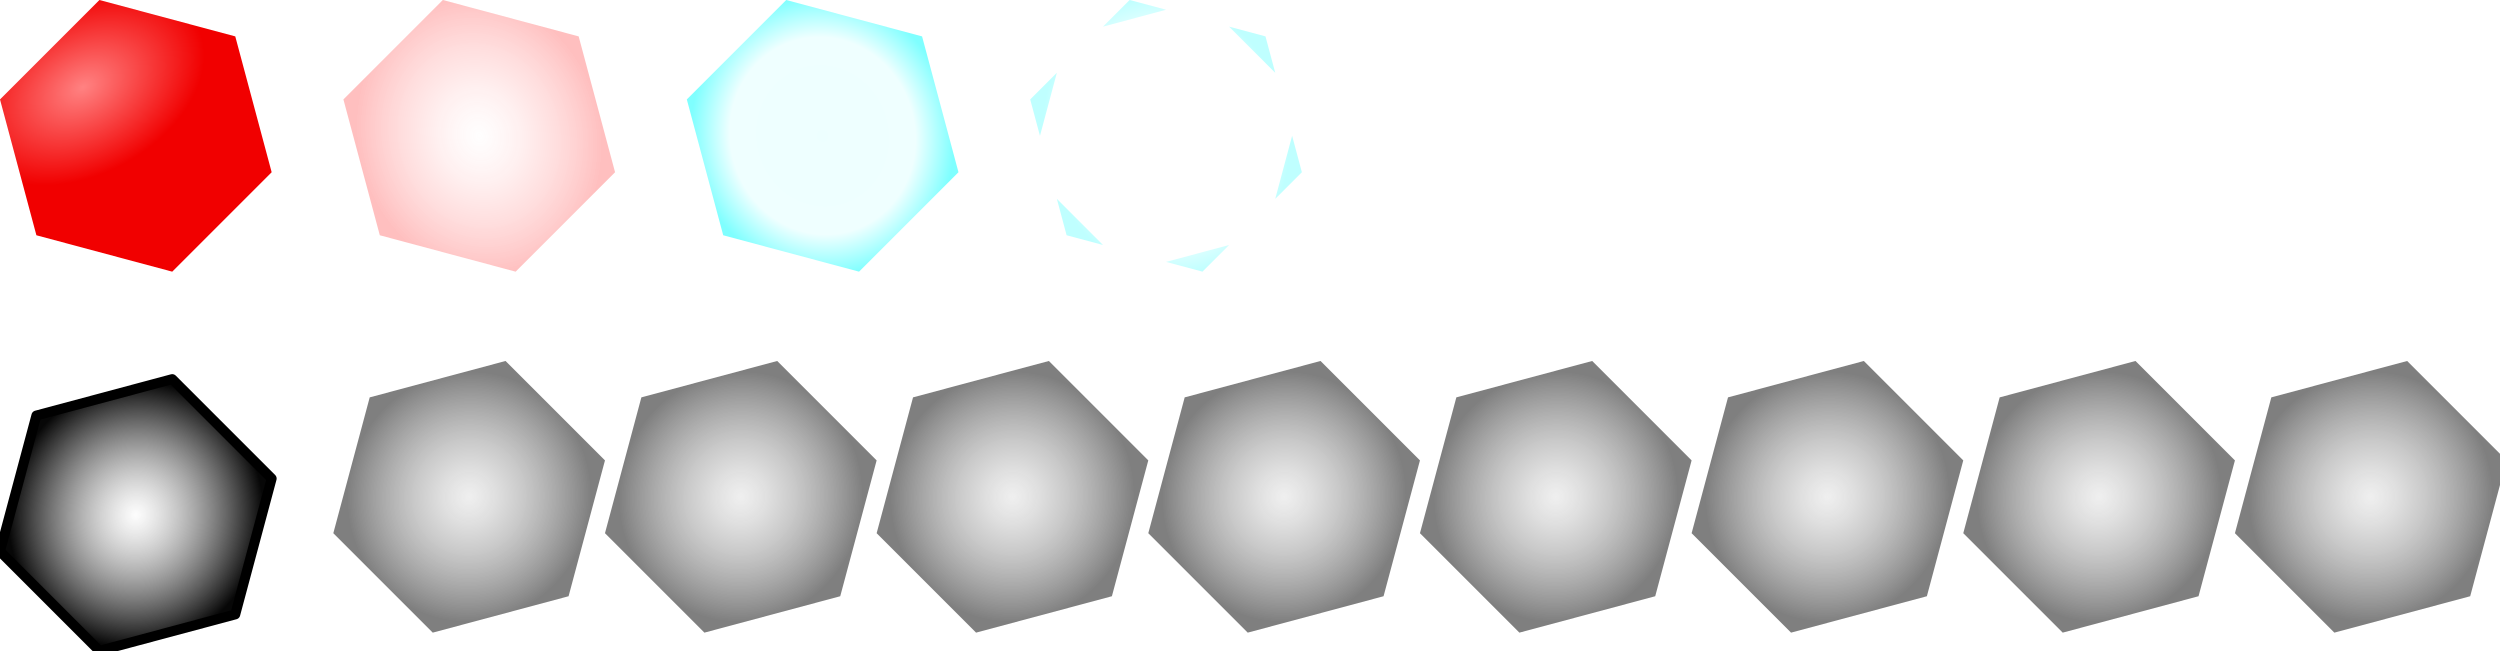
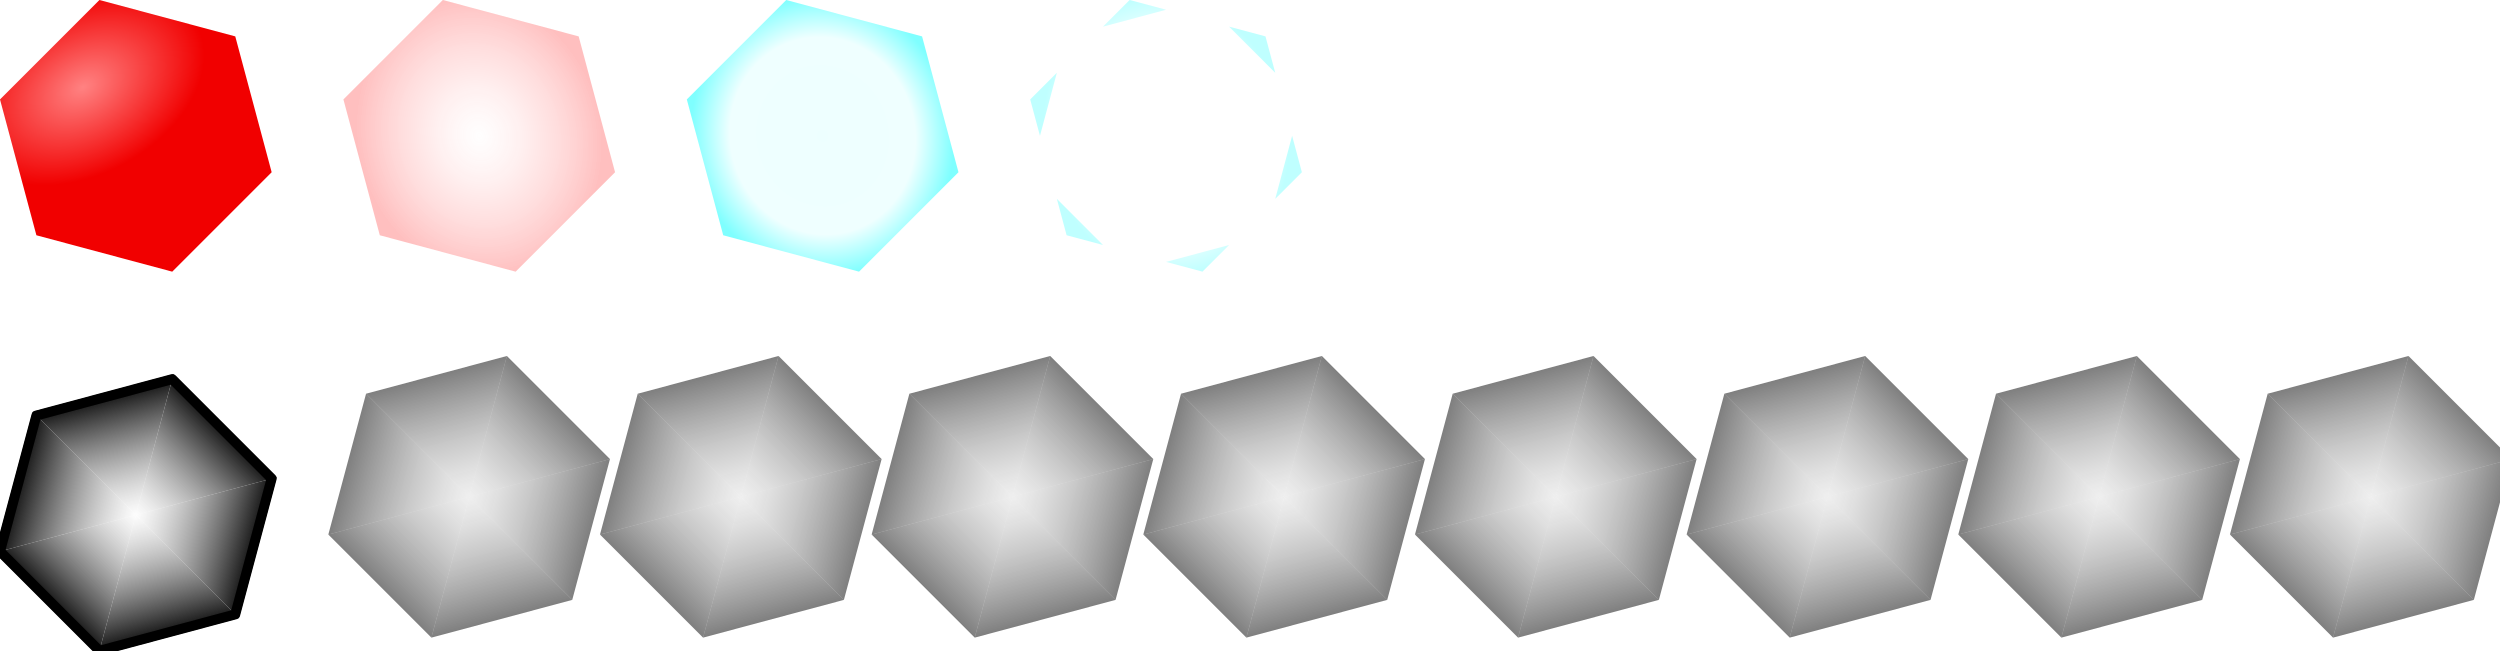
<svg xmlns="http://www.w3.org/2000/svg" xmlns:xlink="http://www.w3.org/1999/xlink" width="292.052mm" height="76.025mm" viewBox="0 0 292.052 76.025" version="1.1" id="svg8">
  <defs id="defs2">
    <linearGradient id="linearGradient4554">
      <stop style="stop-color:#fbfbfb;stop-opacity:0.502" offset="0" id="stop4550" />
      <stop style="stop-color:#000000;stop-opacity:0.971" offset="1" id="stop4552" />
    </linearGradient>
    <linearGradient id="linearGradient4546">
      <stop style="stop-color:#808080;stop-opacity:0.125" offset="0" id="stop4542" />
      <stop style="stop-color:#000000;stop-opacity:0.502" offset="1" id="stop4544" />
-     </linearGradient>
-     <linearGradient id="linearGradient4536">
-       <stop style="stop-color:#000000;stop-opacity:0" offset="0" id="stop4532" />
-       <stop style="stop-color:#000000;stop-opacity:0.962" offset="1" id="stop4534" />
    </linearGradient>
    <linearGradient id="linearGradient910">
      <stop style="stop-color:#000000;stop-opacity:0.063" offset="0" id="stop906" />
      <stop id="stop914" offset="0.802" style="stop-color:#000000;stop-opacity:0.502" />
      <stop style="stop-color:#000000;stop-opacity:1" offset="1" id="stop908" />
    </linearGradient>
    <linearGradient id="linearGradient4705">
      <stop style="stop-color:#00ffff;stop-opacity:0.069" offset="0" id="stop4701" />
      <stop id="stop4709" offset="0.705" style="stop-color:#00ffff;stop-opacity:0.063" />
      <stop style="stop-color:#00ffff;stop-opacity:0.502" offset="1" id="stop4703" />
    </linearGradient>
    <linearGradient id="linearGradient4579">
      <stop style="stop-color:#ff8282;stop-opacity:0.007" offset="0" id="stop4575" />
      <stop style="stop-color:#ff0101;stop-opacity:0.251" offset="1" id="stop4577" />
    </linearGradient>
    <linearGradient id="linearGradient4541">
      <stop style="stop-color:#ff8282;stop-opacity:1" offset="0" id="stop4537" />
      <stop style="stop-color:#f10000;stop-opacity:1" offset="1" id="stop4539" />
    </linearGradient>
    <radialGradient xlink:href="#linearGradient4541" id="radialGradient4609" cx="-182.164" cy="182.137" fx="-182.164" fy="182.137" r="16.684" gradientTransform="matrix(1.025516,-0.2420165,0.1622833,0.6876564,-25.18353,12.45981)" gradientUnits="userSpaceOnUse" />
    <radialGradient xlink:href="#linearGradient4579" id="radialGradient4651" cx="-177.221" cy="190.007" fx="-177.221" fy="190.007" r="16.53" gradientTransform="matrix(1,0,0,1.1547,0,-29.39424)" gradientUnits="userSpaceOnUse" />
    <radialGradient xlink:href="#linearGradient4705" id="radialGradient4707" cx="-177.221" cy="190.007" fx="-177.221" fy="190.007" r="16.53" gradientTransform="matrix(1.076168,0,0,1.1547,13.4986,-29.39424)" gradientUnits="userSpaceOnUse" />
    <radialGradient xlink:href="#linearGradient4705" id="radialGradient4707-2" cx="-177.221" cy="190.007" fx="-177.221" fy="190.007" r="16.53" gradientTransform="matrix(0.8313127,-0.2227496,0.257209,0.9599172,49.68571,-29.2905)" gradientUnits="userSpaceOnUse" />
    <radialGradient xlink:href="#linearGradient910" id="radialGradient912" cx="-177.221" cy="190.007" fx="-177.221" fy="190.007" r="17.207" gradientTransform="matrix(1.081909,0,0,1.148615,14.516,-28.23794)" gradientUnits="userSpaceOnUse" />
-     <radialGradient xlink:href="#linearGradient4536" id="radialGradient4540" gradientUnits="userSpaceOnUse" cx="-130.181" cy="234.746" fx="-130.181" fy="234.746" r="13.701" />
-     <radialGradient xlink:href="#linearGradient4554" id="radialGradient4556" cx="-177.221" cy="190.007" fx="-177.221" fy="190.007" r="17.207" gradientTransform="matrix(1,0,0,1.050642,1.5633699e-7,-9.622313)" gradientUnits="userSpaceOnUse" />
-     <radialGradient xlink:href="#linearGradient4546" id="radialGradient4571" gradientUnits="userSpaceOnUse" gradientTransform="matrix(1,0,0,1.029944,-2.1958651e-6,-5.689598)" cx="-177.221" cy="190.007" fx="-177.221" fy="190.007" r="16.53" />
+     <linearGradient xlink:href="#linearGradient4554" id="linearGradient4770" x1="-178.479" y1="257.216" x2="-178.479" y2="269.082" gradientUnits="userSpaceOnUse" gradientTransform="translate(14.12388,-20.59915)" />
+     <linearGradient xlink:href="#linearGradient4554" id="linearGradient4795" gradientUnits="userSpaceOnUse" gradientTransform="translate(14.12388,-20.59915)" x1="-178.479" y1="257.216" x2="-178.479" y2="269.082" />
+     <linearGradient xlink:href="#linearGradient4554" id="linearGradient4832" gradientUnits="userSpaceOnUse" gradientTransform="translate(14.12388,-20.59915)" x1="-178.479" y1="257.216" x2="-178.479" y2="269.082" />
+     <linearGradient xlink:href="#linearGradient4554" id="linearGradient4844" gradientUnits="userSpaceOnUse" gradientTransform="translate(14.12388,-20.59915)" x1="-178.479" y1="257.216" x2="-178.479" y2="269.082" />
+     <linearGradient xlink:href="#linearGradient4554" id="linearGradient4881" gradientUnits="userSpaceOnUse" gradientTransform="translate(14.12388,-20.59915)" x1="-178.479" y1="257.216" x2="-178.479" y2="269.082" />
+     <linearGradient xlink:href="#linearGradient4554" id="linearGradient4906" gradientUnits="userSpaceOnUse" gradientTransform="translate(14.12388,-20.59915)" x1="-178.479" y1="257.216" x2="-178.479" y2="269.082" />
+     <linearGradient xlink:href="#linearGradient4554" id="linearGradient4941" gradientUnits="userSpaceOnUse" gradientTransform="translate(14.12388,-20.59915)" x1="-178.479" y1="257.216" x2="-178.479" y2="269.082" />
+     <linearGradient xlink:href="#linearGradient4546" id="linearGradient5059" gradientUnits="userSpaceOnUse" gradientTransform="translate(14.12388,-20.59915)" x1="-178.479" y1="257.216" x2="-178.479" y2="269.082" />
+     <linearGradient xlink:href="#linearGradient4546" id="linearGradient5061" gradientUnits="userSpaceOnUse" gradientTransform="translate(14.12388,-20.59915)" x1="-178.479" y1="257.216" x2="-178.479" y2="269.082" />
+     <linearGradient xlink:href="#linearGradient4546" id="linearGradient5063" gradientUnits="userSpaceOnUse" gradientTransform="translate(14.12388,-20.59915)" x1="-178.479" y1="257.216" x2="-178.479" y2="269.082" />
+     <linearGradient xlink:href="#linearGradient4546" id="linearGradient5065" gradientUnits="userSpaceOnUse" gradientTransform="translate(14.12388,-20.59915)" x1="-178.479" y1="257.216" x2="-178.479" y2="269.082" />
+     <linearGradient xlink:href="#linearGradient4546" id="linearGradient5067" gradientUnits="userSpaceOnUse" gradientTransform="translate(14.12388,-20.59915)" x1="-178.479" y1="257.216" x2="-178.479" y2="269.082" />
+     <linearGradient xlink:href="#linearGradient4546" id="linearGradient5069" gradientUnits="userSpaceOnUse" gradientTransform="translate(14.12388,-20.59915)" x1="-178.479" y1="257.216" x2="-178.479" y2="269.082" />
+     <linearGradient xlink:href="#linearGradient4546" id="linearGradient5563" gradientUnits="userSpaceOnUse" gradientTransform="translate(14.12388,-20.59915)" x1="-178.479" y1="257.216" x2="-178.479" y2="269.082" />
+     <linearGradient xlink:href="#linearGradient4546" id="linearGradient5565" gradientUnits="userSpaceOnUse" gradientTransform="translate(14.12388,-20.59915)" x1="-178.479" y1="257.216" x2="-178.479" y2="269.082" />
+     <linearGradient xlink:href="#linearGradient4546" id="linearGradient5567" gradientUnits="userSpaceOnUse" gradientTransform="translate(14.12388,-20.59915)" x1="-178.479" y1="257.216" x2="-178.479" y2="269.082" />
+     <linearGradient xlink:href="#linearGradient4546" id="linearGradient5569" gradientUnits="userSpaceOnUse" gradientTransform="translate(14.12388,-20.59915)" x1="-178.479" y1="257.216" x2="-178.479" y2="269.082" />
+     <linearGradient xlink:href="#linearGradient4546" id="linearGradient5571" gradientUnits="userSpaceOnUse" gradientTransform="translate(14.12388,-20.59915)" x1="-178.479" y1="257.216" x2="-178.479" y2="269.082" />
+     <linearGradient xlink:href="#linearGradient4546" id="linearGradient5573" gradientUnits="userSpaceOnUse" gradientTransform="translate(14.12388,-20.59915)" x1="-178.479" y1="257.216" x2="-178.479" y2="269.082" />
+     <linearGradient xlink:href="#linearGradient4546" id="linearGradient5589" gradientUnits="userSpaceOnUse" gradientTransform="translate(14.12388,-20.59915)" x1="-178.479" y1="257.216" x2="-178.479" y2="269.082" />
+     <linearGradient xlink:href="#linearGradient4546" id="linearGradient5591" gradientUnits="userSpaceOnUse" gradientTransform="translate(14.12388,-20.59915)" x1="-178.479" y1="257.216" x2="-178.479" y2="269.082" />
+     <linearGradient xlink:href="#linearGradient4546" id="linearGradient5593" gradientUnits="userSpaceOnUse" gradientTransform="translate(14.12388,-20.59915)" x1="-178.479" y1="257.216" x2="-178.479" y2="269.082" />
+     <linearGradient xlink:href="#linearGradient4546" id="linearGradient5595" gradientUnits="userSpaceOnUse" gradientTransform="translate(14.12388,-20.59915)" x1="-178.479" y1="257.216" x2="-178.479" y2="269.082" />
+     <linearGradient xlink:href="#linearGradient4546" id="linearGradient5597" gradientUnits="userSpaceOnUse" gradientTransform="translate(14.12388,-20.59915)" x1="-178.479" y1="257.216" x2="-178.479" y2="269.082" />
+     <linearGradient xlink:href="#linearGradient4546" id="linearGradient5599" gradientUnits="userSpaceOnUse" gradientTransform="translate(14.12388,-20.59915)" x1="-178.479" y1="257.216" x2="-178.479" y2="269.082" />
+     <linearGradient xlink:href="#linearGradient4546" id="linearGradient5615" gradientUnits="userSpaceOnUse" gradientTransform="translate(14.12388,-20.59915)" x1="-178.479" y1="257.216" x2="-178.479" y2="269.082" />
+     <linearGradient xlink:href="#linearGradient4546" id="linearGradient5617" gradientUnits="userSpaceOnUse" gradientTransform="translate(14.12388,-20.59915)" x1="-178.479" y1="257.216" x2="-178.479" y2="269.082" />
+     <linearGradient xlink:href="#linearGradient4546" id="linearGradient5619" gradientUnits="userSpaceOnUse" gradientTransform="translate(14.12388,-20.59915)" x1="-178.479" y1="257.216" x2="-178.479" y2="269.082" />
+     <linearGradient xlink:href="#linearGradient4546" id="linearGradient5621" gradientUnits="userSpaceOnUse" gradientTransform="translate(14.12388,-20.59915)" x1="-178.479" y1="257.216" x2="-178.479" y2="269.082" />
+     <linearGradient xlink:href="#linearGradient4546" id="linearGradient5623" gradientUnits="userSpaceOnUse" gradientTransform="translate(14.12388,-20.59915)" x1="-178.479" y1="257.216" x2="-178.479" y2="269.082" />
+     <linearGradient xlink:href="#linearGradient4546" id="linearGradient5625" gradientUnits="userSpaceOnUse" gradientTransform="translate(14.12388,-20.59915)" x1="-178.479" y1="257.216" x2="-178.479" y2="269.082" />
+     <linearGradient xlink:href="#linearGradient4546" id="linearGradient5641" gradientUnits="userSpaceOnUse" gradientTransform="translate(14.12388,-20.59915)" x1="-178.479" y1="257.216" x2="-178.479" y2="269.082" />
+     <linearGradient xlink:href="#linearGradient4546" id="linearGradient5643" gradientUnits="userSpaceOnUse" gradientTransform="translate(14.12388,-20.59915)" x1="-178.479" y1="257.216" x2="-178.479" y2="269.082" />
+     <linearGradient xlink:href="#linearGradient4546" id="linearGradient5645" gradientUnits="userSpaceOnUse" gradientTransform="translate(14.12388,-20.59915)" x1="-178.479" y1="257.216" x2="-178.479" y2="269.082" />
+     <linearGradient xlink:href="#linearGradient4546" id="linearGradient5647" gradientUnits="userSpaceOnUse" gradientTransform="translate(14.12388,-20.59915)" x1="-178.479" y1="257.216" x2="-178.479" y2="269.082" />
+     <linearGradient xlink:href="#linearGradient4546" id="linearGradient5649" gradientUnits="userSpaceOnUse" gradientTransform="translate(14.12388,-20.59915)" x1="-178.479" y1="257.216" x2="-178.479" y2="269.082" />
+     <linearGradient xlink:href="#linearGradient4546" id="linearGradient5651" gradientUnits="userSpaceOnUse" gradientTransform="translate(14.12388,-20.59915)" x1="-178.479" y1="257.216" x2="-178.479" y2="269.082" />
+     <linearGradient xlink:href="#linearGradient4546" id="linearGradient5667" gradientUnits="userSpaceOnUse" gradientTransform="translate(14.12388,-20.59915)" x1="-178.479" y1="257.216" x2="-178.479" y2="269.082" />
+     <linearGradient xlink:href="#linearGradient4546" id="linearGradient5669" gradientUnits="userSpaceOnUse" gradientTransform="translate(14.12388,-20.59915)" x1="-178.479" y1="257.216" x2="-178.479" y2="269.082" />
+     <linearGradient xlink:href="#linearGradient4546" id="linearGradient5671" gradientUnits="userSpaceOnUse" gradientTransform="translate(14.12388,-20.59915)" x1="-178.479" y1="257.216" x2="-178.479" y2="269.082" />
+     <linearGradient xlink:href="#linearGradient4546" id="linearGradient5673" gradientUnits="userSpaceOnUse" gradientTransform="translate(14.12388,-20.59915)" x1="-178.479" y1="257.216" x2="-178.479" y2="269.082" />
+     <linearGradient xlink:href="#linearGradient4546" id="linearGradient5675" gradientUnits="userSpaceOnUse" gradientTransform="translate(14.12388,-20.59915)" x1="-178.479" y1="257.216" x2="-178.479" y2="269.082" />
+     <linearGradient xlink:href="#linearGradient4546" id="linearGradient5677" gradientUnits="userSpaceOnUse" gradientTransform="translate(14.12388,-20.59915)" x1="-178.479" y1="257.216" x2="-178.479" y2="269.082" />
+     <linearGradient xlink:href="#linearGradient4546" id="linearGradient5693" gradientUnits="userSpaceOnUse" gradientTransform="translate(14.12388,-20.59915)" x1="-178.479" y1="257.216" x2="-178.479" y2="269.082" />
+     <linearGradient xlink:href="#linearGradient4546" id="linearGradient5695" gradientUnits="userSpaceOnUse" gradientTransform="translate(14.12388,-20.59915)" x1="-178.479" y1="257.216" x2="-178.479" y2="269.082" />
+     <linearGradient xlink:href="#linearGradient4546" id="linearGradient5697" gradientUnits="userSpaceOnUse" gradientTransform="translate(14.12388,-20.59915)" x1="-178.479" y1="257.216" x2="-178.479" y2="269.082" />
+     <linearGradient xlink:href="#linearGradient4546" id="linearGradient5699" gradientUnits="userSpaceOnUse" gradientTransform="translate(14.12388,-20.59915)" x1="-178.479" y1="257.216" x2="-178.479" y2="269.082" />
+     <linearGradient xlink:href="#linearGradient4546" id="linearGradient5701" gradientUnits="userSpaceOnUse" gradientTransform="translate(14.12388,-20.59915)" x1="-178.479" y1="257.216" x2="-178.479" y2="269.082" />
+     <linearGradient xlink:href="#linearGradient4546" id="linearGradient5703" gradientUnits="userSpaceOnUse" gradientTransform="translate(14.12388,-20.59915)" x1="-178.479" y1="257.216" x2="-178.479" y2="269.082" />
+     <linearGradient xlink:href="#linearGradient4546" id="linearGradient5719" gradientUnits="userSpaceOnUse" gradientTransform="translate(14.12388,-20.59915)" x1="-178.479" y1="257.216" x2="-178.479" y2="269.082" />
+     <linearGradient xlink:href="#linearGradient4546" id="linearGradient5721" gradientUnits="userSpaceOnUse" gradientTransform="translate(14.12388,-20.59915)" x1="-178.479" y1="257.216" x2="-178.479" y2="269.082" />
+     <linearGradient xlink:href="#linearGradient4546" id="linearGradient5723" gradientUnits="userSpaceOnUse" gradientTransform="translate(14.12388,-20.59915)" x1="-178.479" y1="257.216" x2="-178.479" y2="269.082" />
+     <linearGradient xlink:href="#linearGradient4546" id="linearGradient5725" gradientUnits="userSpaceOnUse" gradientTransform="translate(14.12388,-20.59915)" x1="-178.479" y1="257.216" x2="-178.479" y2="269.082" />
+     <linearGradient xlink:href="#linearGradient4546" id="linearGradient5727" gradientUnits="userSpaceOnUse" gradientTransform="translate(14.12388,-20.59915)" x1="-178.479" y1="257.216" x2="-178.479" y2="269.082" />
+     <linearGradient xlink:href="#linearGradient4546" id="linearGradient5729" gradientUnits="userSpaceOnUse" gradientTransform="translate(14.12388,-20.59915)" x1="-178.479" y1="257.216" x2="-178.479" y2="269.082" />
  </defs>
  <g id="layer1" transform="translate(184.9876,-176.7091)">
+     <g id="g5808">
+       <g style="stroke-width:1.007" transform="matrix(0.9925789,0,0,0.9925789,261.5865,-30.29024)" id="g5717">
+         <path style="color:#000000;display:inline;overflow:visible;visibility:visible;fill:url(#linearGradient5719);fill-opacity:1;fill-rule:evenodd;stroke:none;stroke-width:0.213;stroke-linecap:round;stroke-linejoin:round;stroke-miterlimit:4;stroke-dasharray:none;stroke-dashoffset:0;stroke-opacity:1;marker:none;marker-start:none;marker-mid:none;marker-end:none;enable-background:accumulate" id="path5705" d="m -164.355,236.617 6.851,11.866 -13.702,0 z" transform="matrix(1.209574,-0.3241044,0.3241044,1.209574,-48.77732,-72.45597)" />
+         <path style="color:#000000;display:inline;overflow:visible;visibility:visible;fill:url(#linearGradient5721);fill-opacity:1;fill-rule:evenodd;stroke:none;stroke-width:0.213;stroke-linecap:round;stroke-linejoin:round;stroke-miterlimit:4;stroke-dasharray:none;stroke-dashoffset:0;stroke-opacity:1;marker:none;marker-start:none;marker-mid:none;marker-end:none;enable-background:accumulate" id="path5707" d="m -164.355,236.617 6.851,11.866 -13.702,0 z" transform="matrix(0.3241044,-1.209574,1.209574,0.3241044,-403.8254,-8.47018)" />
+         <path style="color:#000000;display:inline;overflow:visible;visibility:visible;fill:url(#linearGradient5723);fill-opacity:1;fill-rule:evenodd;stroke:none;stroke-width:0.213;stroke-linecap:round;stroke-linejoin:round;stroke-miterlimit:4;stroke-dasharray:none;stroke-dashoffset:0;stroke-opacity:1;marker:none;marker-start:none;marker-mid:none;marker-end:none;enable-background:accumulate" id="path5709" d="m -164.355,236.617 6.851,11.866 -13.702,0 z" transform="matrix(-0.8854697,-0.8854697,0.8854697,-0.8854697,-525.9361,331.0034)" />
+         <path style="color:#000000;display:inline;overflow:visible;visibility:visible;fill:url(#linearGradient5725);fill-opacity:1;fill-rule:evenodd;stroke:none;stroke-width:0.213;stroke-linecap:round;stroke-linejoin:round;stroke-miterlimit:4;stroke-dasharray:none;stroke-dashoffset:0;stroke-opacity:1;marker:none;marker-start:none;marker-mid:none;marker-end:none;enable-background:accumulate" id="path5711" d="m -164.355,236.617 6.851,11.866 -13.702,0 z" transform="matrix(0.8854697,0.8854697,-0.8854697,0.8854697,184.16,203.0318)" />
+         <path style="color:#000000;display:inline;overflow:visible;visibility:visible;fill:url(#linearGradient5727);fill-opacity:1;fill-rule:evenodd;stroke:none;stroke-width:0.213;stroke-linecap:round;stroke-linejoin:round;stroke-miterlimit:4;stroke-dasharray:none;stroke-dashoffset:0;stroke-opacity:1;marker:none;marker-start:none;marker-mid:none;marker-end:none;enable-background:accumulate" id="path5713" d="m -164.355,236.617 6.851,11.866 -13.702,0 z" transform="matrix(-0.3241044,1.209574,-1.209574,-0.3241044,62.04932,542.5053)" />
+         <path style="color:#000000;display:inline;overflow:visible;visibility:visible;fill:url(#linearGradient5729);fill-opacity:1;fill-rule:evenodd;stroke:none;stroke-width:0.213;stroke-linecap:round;stroke-linejoin:round;stroke-miterlimit:4;stroke-dasharray:none;stroke-dashoffset:0;stroke-opacity:1;marker:none;marker-start:none;marker-mid:none;marker-end:none;enable-background:accumulate" id="path5715" d="m -164.355,236.617 6.851,11.866 -13.702,0 z" transform="matrix(-1.209574,0.3241044,-0.3241044,-1.209574,-292.9987,606.4911)" />
+       </g>
+       <g id="g5691" transform="matrix(0.9925789,0,0,0.9925789,229.8511,-30.29024)" style="stroke-width:1.007">
+         <path transform="matrix(1.209574,-0.3241044,0.3241044,1.209574,-48.77732,-72.45597)" d="m -164.355,236.617 6.851,11.866 -13.702,0 z" id="path5679" style="color:#000000;display:inline;overflow:visible;visibility:visible;fill:url(#linearGradient5693);fill-opacity:1;fill-rule:evenodd;stroke:none;stroke-width:0.213;stroke-linecap:round;stroke-linejoin:round;stroke-miterlimit:4;stroke-dasharray:none;stroke-dashoffset:0;stroke-opacity:1;marker:none;marker-start:none;marker-mid:none;marker-end:none;enable-background:accumulate" />
+         <path transform="matrix(0.3241044,-1.209574,1.209574,0.3241044,-403.8254,-8.47018)" d="m -164.355,236.617 6.851,11.866 -13.702,0 z" id="path5681" style="color:#000000;display:inline;overflow:visible;visibility:visible;fill:url(#linearGradient5695);fill-opacity:1;fill-rule:evenodd;stroke:none;stroke-width:0.213;stroke-linecap:round;stroke-linejoin:round;stroke-miterlimit:4;stroke-dasharray:none;stroke-dashoffset:0;stroke-opacity:1;marker:none;marker-start:none;marker-mid:none;marker-end:none;enable-background:accumulate" />
+         <path transform="matrix(-0.8854697,-0.8854697,0.8854697,-0.8854697,-525.9361,331.0034)" d="m -164.355,236.617 6.851,11.866 -13.702,0 z" id="path5683" style="color:#000000;display:inline;overflow:visible;visibility:visible;fill:url(#linearGradient5697);fill-opacity:1;fill-rule:evenodd;stroke:none;stroke-width:0.213;stroke-linecap:round;stroke-linejoin:round;stroke-miterlimit:4;stroke-dasharray:none;stroke-dashoffset:0;stroke-opacity:1;marker:none;marker-start:none;marker-mid:none;marker-end:none;enable-background:accumulate" />
+         <path transform="matrix(0.8854697,0.8854697,-0.8854697,0.8854697,184.16,203.0318)" d="m -164.355,236.617 6.851,11.866 -13.702,0 z" id="path5685" style="color:#000000;display:inline;overflow:visible;visibility:visible;fill:url(#linearGradient5699);fill-opacity:1;fill-rule:evenodd;stroke:none;stroke-width:0.213;stroke-linecap:round;stroke-linejoin:round;stroke-miterlimit:4;stroke-dasharray:none;stroke-dashoffset:0;stroke-opacity:1;marker:none;marker-start:none;marker-mid:none;marker-end:none;enable-background:accumulate" />
+         <path transform="matrix(-0.3241044,1.209574,-1.209574,-0.3241044,62.04932,542.5053)" d="m -164.355,236.617 6.851,11.866 -13.702,0 z" id="path5687" style="color:#000000;display:inline;overflow:visible;visibility:visible;fill:url(#linearGradient5701);fill-opacity:1;fill-rule:evenodd;stroke:none;stroke-width:0.213;stroke-linecap:round;stroke-linejoin:round;stroke-miterlimit:4;stroke-dasharray:none;stroke-dashoffset:0;stroke-opacity:1;marker:none;marker-start:none;marker-mid:none;marker-end:none;enable-background:accumulate" />
+         <path transform="matrix(-1.209574,0.3241044,-0.3241044,-1.209574,-292.9987,606.4911)" d="m -164.355,236.617 6.851,11.866 -13.702,0 z" id="path5689" style="color:#000000;display:inline;overflow:visible;visibility:visible;fill:url(#linearGradient5703);fill-opacity:1;fill-rule:evenodd;stroke:none;stroke-width:0.213;stroke-linecap:round;stroke-linejoin:round;stroke-miterlimit:4;stroke-dasharray:none;stroke-dashoffset:0;stroke-opacity:1;marker:none;marker-start:none;marker-mid:none;marker-end:none;enable-background:accumulate" />
+       </g>
+       <g style="stroke-width:1.007" transform="matrix(0.9925789,0,0,0.9925789,198.1157,-30.29024)" id="g5665">
+         <path style="color:#000000;display:inline;overflow:visible;visibility:visible;fill:url(#linearGradient5667);fill-opacity:1;fill-rule:evenodd;stroke:none;stroke-width:0.213;stroke-linecap:round;stroke-linejoin:round;stroke-miterlimit:4;stroke-dasharray:none;stroke-dashoffset:0;stroke-opacity:1;marker:none;marker-start:none;marker-mid:none;marker-end:none;enable-background:accumulate" id="path5653" d="m -164.355,236.617 6.851,11.866 -13.702,0 z" transform="matrix(1.209574,-0.3241044,0.3241044,1.209574,-48.77732,-72.45597)" />
+         <path style="color:#000000;display:inline;overflow:visible;visibility:visible;fill:url(#linearGradient5669);fill-opacity:1;fill-rule:evenodd;stroke:none;stroke-width:0.213;stroke-linecap:round;stroke-linejoin:round;stroke-miterlimit:4;stroke-dasharray:none;stroke-dashoffset:0;stroke-opacity:1;marker:none;marker-start:none;marker-mid:none;marker-end:none;enable-background:accumulate" id="path5655" d="m -164.355,236.617 6.851,11.866 -13.702,0 z" transform="matrix(0.3241044,-1.209574,1.209574,0.3241044,-403.8254,-8.47018)" />
+         <path style="color:#000000;display:inline;overflow:visible;visibility:visible;fill:url(#linearGradient5671);fill-opacity:1;fill-rule:evenodd;stroke:none;stroke-width:0.213;stroke-linecap:round;stroke-linejoin:round;stroke-miterlimit:4;stroke-dasharray:none;stroke-dashoffset:0;stroke-opacity:1;marker:none;marker-start:none;marker-mid:none;marker-end:none;enable-background:accumulate" id="path5657" d="m -164.355,236.617 6.851,11.866 -13.702,0 z" transform="matrix(-0.8854697,-0.8854697,0.8854697,-0.8854697,-525.9361,331.0034)" />
+         <path style="color:#000000;display:inline;overflow:visible;visibility:visible;fill:url(#linearGradient5673);fill-opacity:1;fill-rule:evenodd;stroke:none;stroke-width:0.213;stroke-linecap:round;stroke-linejoin:round;stroke-miterlimit:4;stroke-dasharray:none;stroke-dashoffset:0;stroke-opacity:1;marker:none;marker-start:none;marker-mid:none;marker-end:none;enable-background:accumulate" id="path5659" d="m -164.355,236.617 6.851,11.866 -13.702,0 z" transform="matrix(0.8854697,0.8854697,-0.8854697,0.8854697,184.16,203.0318)" />
+         <path style="color:#000000;display:inline;overflow:visible;visibility:visible;fill:url(#linearGradient5675);fill-opacity:1;fill-rule:evenodd;stroke:none;stroke-width:0.213;stroke-linecap:round;stroke-linejoin:round;stroke-miterlimit:4;stroke-dasharray:none;stroke-dashoffset:0;stroke-opacity:1;marker:none;marker-start:none;marker-mid:none;marker-end:none;enable-background:accumulate" id="path5661" d="m -164.355,236.617 6.851,11.866 -13.702,0 z" transform="matrix(-0.3241044,1.209574,-1.209574,-0.3241044,62.04932,542.5053)" />
+         <path style="color:#000000;display:inline;overflow:visible;visibility:visible;fill:url(#linearGradient5677);fill-opacity:1;fill-rule:evenodd;stroke:none;stroke-width:0.213;stroke-linecap:round;stroke-linejoin:round;stroke-miterlimit:4;stroke-dasharray:none;stroke-dashoffset:0;stroke-opacity:1;marker:none;marker-start:none;marker-mid:none;marker-end:none;enable-background:accumulate" id="path5663" d="m -164.355,236.617 6.851,11.866 -13.702,0 z" transform="matrix(-1.209574,0.3241044,-0.3241044,-1.209574,-292.9987,606.4911)" />
+       </g>
+       <g id="g5639" transform="matrix(0.9925789,0,0,0.9925789,166.3803,-30.29024)" style="stroke-width:1.007">
+         <path transform="matrix(1.209574,-0.3241044,0.3241044,1.209574,-48.77732,-72.45597)" d="m -164.355,236.617 6.851,11.866 -13.702,0 z" id="path5627" style="color:#000000;display:inline;overflow:visible;visibility:visible;fill:url(#linearGradient5641);fill-opacity:1;fill-rule:evenodd;stroke:none;stroke-width:0.213;stroke-linecap:round;stroke-linejoin:round;stroke-miterlimit:4;stroke-dasharray:none;stroke-dashoffset:0;stroke-opacity:1;marker:none;marker-start:none;marker-mid:none;marker-end:none;enable-background:accumulate" />
+         <path transform="matrix(0.3241044,-1.209574,1.209574,0.3241044,-403.8254,-8.47018)" d="m -164.355,236.617 6.851,11.866 -13.702,0 z" id="path5629" style="color:#000000;display:inline;overflow:visible;visibility:visible;fill:url(#linearGradient5643);fill-opacity:1;fill-rule:evenodd;stroke:none;stroke-width:0.213;stroke-linecap:round;stroke-linejoin:round;stroke-miterlimit:4;stroke-dasharray:none;stroke-dashoffset:0;stroke-opacity:1;marker:none;marker-start:none;marker-mid:none;marker-end:none;enable-background:accumulate" />
+         <path transform="matrix(-0.8854697,-0.8854697,0.8854697,-0.8854697,-525.9361,331.0034)" d="m -164.355,236.617 6.851,11.866 -13.702,0 z" id="path5631" style="color:#000000;display:inline;overflow:visible;visibility:visible;fill:url(#linearGradient5645);fill-opacity:1;fill-rule:evenodd;stroke:none;stroke-width:0.213;stroke-linecap:round;stroke-linejoin:round;stroke-miterlimit:4;stroke-dasharray:none;stroke-dashoffset:0;stroke-opacity:1;marker:none;marker-start:none;marker-mid:none;marker-end:none;enable-background:accumulate" />
+         <path transform="matrix(0.8854697,0.8854697,-0.8854697,0.8854697,184.16,203.0318)" d="m -164.355,236.617 6.851,11.866 -13.702,0 z" id="path5633" style="color:#000000;display:inline;overflow:visible;visibility:visible;fill:url(#linearGradient5647);fill-opacity:1;fill-rule:evenodd;stroke:none;stroke-width:0.213;stroke-linecap:round;stroke-linejoin:round;stroke-miterlimit:4;stroke-dasharray:none;stroke-dashoffset:0;stroke-opacity:1;marker:none;marker-start:none;marker-mid:none;marker-end:none;enable-background:accumulate" />
+         <path transform="matrix(-0.3241044,1.209574,-1.209574,-0.3241044,62.04932,542.5053)" d="m -164.355,236.617 6.851,11.866 -13.702,0 z" id="path5635" style="color:#000000;display:inline;overflow:visible;visibility:visible;fill:url(#linearGradient5649);fill-opacity:1;fill-rule:evenodd;stroke:none;stroke-width:0.213;stroke-linecap:round;stroke-linejoin:round;stroke-miterlimit:4;stroke-dasharray:none;stroke-dashoffset:0;stroke-opacity:1;marker:none;marker-start:none;marker-mid:none;marker-end:none;enable-background:accumulate" />
+         <path transform="matrix(-1.209574,0.3241044,-0.3241044,-1.209574,-292.9987,606.4911)" d="m -164.355,236.617 6.851,11.866 -13.702,0 z" id="path5637" style="color:#000000;display:inline;overflow:visible;visibility:visible;fill:url(#linearGradient5651);fill-opacity:1;fill-rule:evenodd;stroke:none;stroke-width:0.213;stroke-linecap:round;stroke-linejoin:round;stroke-miterlimit:4;stroke-dasharray:none;stroke-dashoffset:0;stroke-opacity:1;marker:none;marker-start:none;marker-mid:none;marker-end:none;enable-background:accumulate" />
+       </g>
+       <g style="stroke-width:1.007" transform="matrix(0.9925789,0,0,0.9925789,134.6448,-30.29024)" id="g5613">
+         <path style="color:#000000;display:inline;overflow:visible;visibility:visible;fill:url(#linearGradient5615);fill-opacity:1;fill-rule:evenodd;stroke:none;stroke-width:0.213;stroke-linecap:round;stroke-linejoin:round;stroke-miterlimit:4;stroke-dasharray:none;stroke-dashoffset:0;stroke-opacity:1;marker:none;marker-start:none;marker-mid:none;marker-end:none;enable-background:accumulate" id="path5601" d="m -164.355,236.617 6.851,11.866 -13.702,0 z" transform="matrix(1.209574,-0.3241044,0.3241044,1.209574,-48.77732,-72.45597)" />
+         <path style="color:#000000;display:inline;overflow:visible;visibility:visible;fill:url(#linearGradient5617);fill-opacity:1;fill-rule:evenodd;stroke:none;stroke-width:0.213;stroke-linecap:round;stroke-linejoin:round;stroke-miterlimit:4;stroke-dasharray:none;stroke-dashoffset:0;stroke-opacity:1;marker:none;marker-start:none;marker-mid:none;marker-end:none;enable-background:accumulate" id="path5603" d="m -164.355,236.617 6.851,11.866 -13.702,0 z" transform="matrix(0.3241044,-1.209574,1.209574,0.3241044,-403.8254,-8.47018)" />
+         <path style="color:#000000;display:inline;overflow:visible;visibility:visible;fill:url(#linearGradient5619);fill-opacity:1;fill-rule:evenodd;stroke:none;stroke-width:0.213;stroke-linecap:round;stroke-linejoin:round;stroke-miterlimit:4;stroke-dasharray:none;stroke-dashoffset:0;stroke-opacity:1;marker:none;marker-start:none;marker-mid:none;marker-end:none;enable-background:accumulate" id="path5605" d="m -164.355,236.617 6.851,11.866 -13.702,0 z" transform="matrix(-0.8854697,-0.8854697,0.8854697,-0.8854697,-525.9361,331.0034)" />
+         <path style="color:#000000;display:inline;overflow:visible;visibility:visible;fill:url(#linearGradient5621);fill-opacity:1;fill-rule:evenodd;stroke:none;stroke-width:0.213;stroke-linecap:round;stroke-linejoin:round;stroke-miterlimit:4;stroke-dasharray:none;stroke-dashoffset:0;stroke-opacity:1;marker:none;marker-start:none;marker-mid:none;marker-end:none;enable-background:accumulate" id="path5607" d="m -164.355,236.617 6.851,11.866 -13.702,0 z" transform="matrix(0.8854697,0.8854697,-0.8854697,0.8854697,184.16,203.0318)" />
+         <path style="color:#000000;display:inline;overflow:visible;visibility:visible;fill:url(#linearGradient5623);fill-opacity:1;fill-rule:evenodd;stroke:none;stroke-width:0.213;stroke-linecap:round;stroke-linejoin:round;stroke-miterlimit:4;stroke-dasharray:none;stroke-dashoffset:0;stroke-opacity:1;marker:none;marker-start:none;marker-mid:none;marker-end:none;enable-background:accumulate" id="path5609" d="m -164.355,236.617 6.851,11.866 -13.702,0 z" transform="matrix(-0.3241044,1.209574,-1.209574,-0.3241044,62.04932,542.5053)" />
+         <path style="color:#000000;display:inline;overflow:visible;visibility:visible;fill:url(#linearGradient5625);fill-opacity:1;fill-rule:evenodd;stroke:none;stroke-width:0.213;stroke-linecap:round;stroke-linejoin:round;stroke-miterlimit:4;stroke-dasharray:none;stroke-dashoffset:0;stroke-opacity:1;marker:none;marker-start:none;marker-mid:none;marker-end:none;enable-background:accumulate" id="path5611" d="m -164.355,236.617 6.851,11.866 -13.702,0 z" transform="matrix(-1.209574,0.3241044,-0.3241044,-1.209574,-292.9987,606.4911)" />
+       </g>
+       <g id="g5587" transform="matrix(0.9925789,0,0,0.9925789,102.9094,-30.29024)" style="stroke-width:1.007">
+         <path transform="matrix(1.209574,-0.3241044,0.3241044,1.209574,-48.77732,-72.45597)" d="m -164.355,236.617 6.851,11.866 -13.702,0 z" id="path5575" style="color:#000000;display:inline;overflow:visible;visibility:visible;fill:url(#linearGradient5589);fill-opacity:1;fill-rule:evenodd;stroke:none;stroke-width:0.213;stroke-linecap:round;stroke-linejoin:round;stroke-miterlimit:4;stroke-dasharray:none;stroke-dashoffset:0;stroke-opacity:1;marker:none;marker-start:none;marker-mid:none;marker-end:none;enable-background:accumulate" />
+         <path transform="matrix(0.3241044,-1.209574,1.209574,0.3241044,-403.8254,-8.47018)" d="m -164.355,236.617 6.851,11.866 -13.702,0 z" id="path5577" style="color:#000000;display:inline;overflow:visible;visibility:visible;fill:url(#linearGradient5591);fill-opacity:1;fill-rule:evenodd;stroke:none;stroke-width:0.213;stroke-linecap:round;stroke-linejoin:round;stroke-miterlimit:4;stroke-dasharray:none;stroke-dashoffset:0;stroke-opacity:1;marker:none;marker-start:none;marker-mid:none;marker-end:none;enable-background:accumulate" />
+         <path transform="matrix(-0.8854697,-0.8854697,0.8854697,-0.8854697,-525.9361,331.0034)" d="m -164.355,236.617 6.851,11.866 -13.702,0 z" id="path5579" style="color:#000000;display:inline;overflow:visible;visibility:visible;fill:url(#linearGradient5593);fill-opacity:1;fill-rule:evenodd;stroke:none;stroke-width:0.213;stroke-linecap:round;stroke-linejoin:round;stroke-miterlimit:4;stroke-dasharray:none;stroke-dashoffset:0;stroke-opacity:1;marker:none;marker-start:none;marker-mid:none;marker-end:none;enable-background:accumulate" />
+         <path transform="matrix(0.8854697,0.8854697,-0.8854697,0.8854697,184.16,203.0318)" d="m -164.355,236.617 6.851,11.866 -13.702,0 z" id="path5581" style="color:#000000;display:inline;overflow:visible;visibility:visible;fill:url(#linearGradient5595);fill-opacity:1;fill-rule:evenodd;stroke:none;stroke-width:0.213;stroke-linecap:round;stroke-linejoin:round;stroke-miterlimit:4;stroke-dasharray:none;stroke-dashoffset:0;stroke-opacity:1;marker:none;marker-start:none;marker-mid:none;marker-end:none;enable-background:accumulate" />
+         <path transform="matrix(-0.3241044,1.209574,-1.209574,-0.3241044,62.04932,542.5053)" d="m -164.355,236.617 6.851,11.866 -13.702,0 z" id="path5583" style="color:#000000;display:inline;overflow:visible;visibility:visible;fill:url(#linearGradient5597);fill-opacity:1;fill-rule:evenodd;stroke:none;stroke-width:0.213;stroke-linecap:round;stroke-linejoin:round;stroke-miterlimit:4;stroke-dasharray:none;stroke-dashoffset:0;stroke-opacity:1;marker:none;marker-start:none;marker-mid:none;marker-end:none;enable-background:accumulate" />
+         <path transform="matrix(-1.209574,0.3241044,-0.3241044,-1.209574,-292.9987,606.4911)" d="m -164.355,236.617 6.851,11.866 -13.702,0 z" id="path5585" style="color:#000000;display:inline;overflow:visible;visibility:visible;fill:url(#linearGradient5599);fill-opacity:1;fill-rule:evenodd;stroke:none;stroke-width:0.213;stroke-linecap:round;stroke-linejoin:round;stroke-miterlimit:4;stroke-dasharray:none;stroke-dashoffset:0;stroke-opacity:1;marker:none;marker-start:none;marker-mid:none;marker-end:none;enable-background:accumulate" />
+       </g>
+       <g style="stroke-width:1.007" transform="matrix(0.9925789,0,0,0.9925789,71.174,-30.29024)" id="g5561">
+         <path style="color:#000000;display:inline;overflow:visible;visibility:visible;fill:url(#linearGradient5563);fill-opacity:1;fill-rule:evenodd;stroke:none;stroke-width:0.213;stroke-linecap:round;stroke-linejoin:round;stroke-miterlimit:4;stroke-dasharray:none;stroke-dashoffset:0;stroke-opacity:1;marker:none;marker-start:none;marker-mid:none;marker-end:none;enable-background:accumulate" id="path5549" d="m -164.355,236.617 6.851,11.866 -13.702,0 z" transform="matrix(1.209574,-0.3241044,0.3241044,1.209574,-48.77732,-72.45597)" />
+         <path style="color:#000000;display:inline;overflow:visible;visibility:visible;fill:url(#linearGradient5565);fill-opacity:1;fill-rule:evenodd;stroke:none;stroke-width:0.213;stroke-linecap:round;stroke-linejoin:round;stroke-miterlimit:4;stroke-dasharray:none;stroke-dashoffset:0;stroke-opacity:1;marker:none;marker-start:none;marker-mid:none;marker-end:none;enable-background:accumulate" id="path5551" d="m -164.355,236.617 6.851,11.866 -13.702,0 z" transform="matrix(0.3241044,-1.209574,1.209574,0.3241044,-403.8254,-8.47018)" />
+         <path style="color:#000000;display:inline;overflow:visible;visibility:visible;fill:url(#linearGradient5567);fill-opacity:1;fill-rule:evenodd;stroke:none;stroke-width:0.213;stroke-linecap:round;stroke-linejoin:round;stroke-miterlimit:4;stroke-dasharray:none;stroke-dashoffset:0;stroke-opacity:1;marker:none;marker-start:none;marker-mid:none;marker-end:none;enable-background:accumulate" id="path5553" d="m -164.355,236.617 6.851,11.866 -13.702,0 z" transform="matrix(-0.8854697,-0.8854697,0.8854697,-0.8854697,-525.9361,331.0034)" />
+         <path style="color:#000000;display:inline;overflow:visible;visibility:visible;fill:url(#linearGradient5569);fill-opacity:1;fill-rule:evenodd;stroke:none;stroke-width:0.213;stroke-linecap:round;stroke-linejoin:round;stroke-miterlimit:4;stroke-dasharray:none;stroke-dashoffset:0;stroke-opacity:1;marker:none;marker-start:none;marker-mid:none;marker-end:none;enable-background:accumulate" id="path5555" d="m -164.355,236.617 6.851,11.866 -13.702,0 z" transform="matrix(0.8854697,0.8854697,-0.8854697,0.8854697,184.16,203.0318)" />
+         <path style="color:#000000;display:inline;overflow:visible;visibility:visible;fill:url(#linearGradient5571);fill-opacity:1;fill-rule:evenodd;stroke:none;stroke-width:0.213;stroke-linecap:round;stroke-linejoin:round;stroke-miterlimit:4;stroke-dasharray:none;stroke-dashoffset:0;stroke-opacity:1;marker:none;marker-start:none;marker-mid:none;marker-end:none;enable-background:accumulate" id="path5557" d="m -164.355,236.617 6.851,11.866 -13.702,0 z" transform="matrix(-0.3241044,1.209574,-1.209574,-0.3241044,62.04932,542.5053)" />
+         <path style="color:#000000;display:inline;overflow:visible;visibility:visible;fill:url(#linearGradient5573);fill-opacity:1;fill-rule:evenodd;stroke:none;stroke-width:0.213;stroke-linecap:round;stroke-linejoin:round;stroke-miterlimit:4;stroke-dasharray:none;stroke-dashoffset:0;stroke-opacity:1;marker:none;marker-start:none;marker-mid:none;marker-end:none;enable-background:accumulate" id="path5559" d="m -164.355,236.617 6.851,11.866 -13.702,0 z" transform="matrix(-1.209574,0.3241044,-0.3241044,-1.209574,-292.9987,606.4911)" />
+       </g>
+       <g id="g4917-7" transform="matrix(0.9925789,0,0,0.9925789,39.43858,-30.29024)" style="stroke-width:1.007">
+         <path transform="matrix(1.209574,-0.3241044,0.3241044,1.209574,-48.77732,-72.45597)" d="m -164.355,236.617 6.851,11.866 -13.702,0 z" id="path4762-3" style="color:#000000;display:inline;overflow:visible;visibility:visible;fill:url(#linearGradient5059);fill-opacity:1;fill-rule:evenodd;stroke:none;stroke-width:0.213;stroke-linecap:round;stroke-linejoin:round;stroke-miterlimit:4;stroke-dasharray:none;stroke-dashoffset:0;stroke-opacity:1;marker:none;marker-start:none;marker-mid:none;marker-end:none;enable-background:accumulate" />
+         <path transform="matrix(0.3241044,-1.209574,1.209574,0.3241044,-403.8254,-8.47018)" d="m -164.355,236.617 6.851,11.866 -13.702,0 z" id="path4762-7-61" style="color:#000000;display:inline;overflow:visible;visibility:visible;fill:url(#linearGradient5061);fill-opacity:1;fill-rule:evenodd;stroke:none;stroke-width:0.213;stroke-linecap:round;stroke-linejoin:round;stroke-miterlimit:4;stroke-dasharray:none;stroke-dashoffset:0;stroke-opacity:1;marker:none;marker-start:none;marker-mid:none;marker-end:none;enable-background:accumulate" />
+         <path transform="matrix(-0.8854697,-0.8854697,0.8854697,-0.8854697,-525.9361,331.0034)" d="m -164.355,236.617 6.851,11.866 -13.702,0 z" id="path4762-7-2-2" style="color:#000000;display:inline;overflow:visible;visibility:visible;fill:url(#linearGradient5063);fill-opacity:1;fill-rule:evenodd;stroke:none;stroke-width:0.213;stroke-linecap:round;stroke-linejoin:round;stroke-miterlimit:4;stroke-dasharray:none;stroke-dashoffset:0;stroke-opacity:1;marker:none;marker-start:none;marker-mid:none;marker-end:none;enable-background:accumulate" />
+         <path transform="matrix(0.8854697,0.8854697,-0.8854697,0.8854697,184.16,203.0318)" d="m -164.355,236.617 6.851,11.866 -13.702,0 z" id="path4762-7-3-93" style="color:#000000;display:inline;overflow:visible;visibility:visible;fill:url(#linearGradient5065);fill-opacity:1;fill-rule:evenodd;stroke:none;stroke-width:0.213;stroke-linecap:round;stroke-linejoin:round;stroke-miterlimit:4;stroke-dasharray:none;stroke-dashoffset:0;stroke-opacity:1;marker:none;marker-start:none;marker-mid:none;marker-end:none;enable-background:accumulate" />
+         <path transform="matrix(-0.3241044,1.209574,-1.209574,-0.3241044,62.04932,542.5053)" d="m -164.355,236.617 6.851,11.866 -13.702,0 z" id="path4762-7-3-9-1" style="color:#000000;display:inline;overflow:visible;visibility:visible;fill:url(#linearGradient5067);fill-opacity:1;fill-rule:evenodd;stroke:none;stroke-width:0.213;stroke-linecap:round;stroke-linejoin:round;stroke-miterlimit:4;stroke-dasharray:none;stroke-dashoffset:0;stroke-opacity:1;marker:none;marker-start:none;marker-mid:none;marker-end:none;enable-background:accumulate" />
+         <path transform="matrix(-1.209574,0.3241044,-0.3241044,-1.209574,-292.9987,606.4911)" d="m -164.355,236.617 6.851,11.866 -13.702,0 z" id="path4762-7-3-9-2-9" style="color:#000000;display:inline;overflow:visible;visibility:visible;fill:url(#linearGradient5069);fill-opacity:1;fill-rule:evenodd;stroke:none;stroke-width:0.213;stroke-linecap:round;stroke-linejoin:round;stroke-miterlimit:4;stroke-dasharray:none;stroke-dashoffset:0;stroke-opacity:1;marker:none;marker-start:none;marker-mid:none;marker-end:none;enable-background:accumulate" />
+       </g>
+     </g>
    <path style="color:#000000;display:inline;overflow:visible;visibility:visible;fill:url(#radialGradient4609);fill-opacity:1;fill-rule:evenodd;stroke:none;stroke-width:0.307;stroke-linecap:round;stroke-linejoin:round;stroke-miterlimit:4;stroke-dasharray:none;stroke-dashoffset:0;stroke-opacity:1;marker:none;marker-start:none;marker-mid:none;marker-end:none;enable-background:accumulate" id="path4601" d="m -160.691,180.464 0,19.088 -16.53,9.544 -16.53,-9.544 0,-19.088 16.53,-9.544 z" transform="matrix(0.8313127,-0.2227496,0.2227496,0.8313127,-64.11767,-4.854691)" />
    <path style="color:#000000;display:inline;overflow:visible;visibility:visible;fill:url(#radialGradient4651);fill-opacity:1;fill-rule:evenodd;stroke:none;stroke-width:0.307;stroke-linecap:round;stroke-linejoin:round;stroke-miterlimit:4;stroke-dasharray:none;stroke-dashoffset:0;stroke-opacity:1;marker:none;marker-start:none;marker-mid:none;marker-end:none;enable-background:accumulate" id="path4601-2" d="m -160.691,180.464 0,19.088 -16.53,9.544 -16.53,-9.544 0,-19.088 16.53,-9.544 z" transform="matrix(0.8313127,-0.2227496,0.2227496,0.8313127,-24.00074,-4.85469)" />
    <path style="color:#000000;display:inline;overflow:visible;visibility:visible;fill:url(#radialGradient4707);fill-opacity:1;fill-rule:evenodd;stroke:none;stroke-width:0.307;stroke-linecap:round;stroke-linejoin:round;stroke-miterlimit:4;stroke-dasharray:none;stroke-dashoffset:0;stroke-opacity:1;marker:none;marker-start:none;marker-mid:none;marker-end:none;enable-background:accumulate" id="path4601-2-2" d="m -160.691,180.464 0,19.088 -16.53,9.544 -16.53,-9.544 0,-19.088 16.53,-9.544 z" transform="matrix(0.8313127,-0.2227496,0.2227496,0.8313127,16.11619,-4.85469)" />
    <path style="color:#000000;display:inline;overflow:visible;visibility:visible;opacity:0.5;fill:url(#radialGradient4707-2);fill-opacity:1;fill-rule:evenodd;stroke:none;stroke-width:0.265;stroke-linecap:round;stroke-linejoin:round;stroke-miterlimit:4;stroke-dasharray:none;stroke-dashoffset:0;stroke-opacity:1;marker:none;marker-start:none;marker-mid:none;marker-end:none;enable-background:accumulate" d="m -53.02,176.709 -3.113,3.112 7.364,-1.973 z m 11.616,3.113 5.39,5.39 -1.139,-4.251 z m -20.12,5.39 -3.113,3.112 1.139,4.252 z m 27.483,7.364 -1.974,7.365 3.113,-3.113 z m -27.483,7.364 1.139,4.251 4.251,1.139 z m 20.12,5.39 -7.365,1.974 4.252,1.139 z" id="path4601-2-2-7" />
-     <path style="color:#000000;display:inline;overflow:visible;visibility:visible;fill:url(#radialGradient4556);fill-opacity:1;fill-rule:evenodd;stroke:#000000;stroke-width:1.354;stroke-linecap:round;stroke-linejoin:round;stroke-miterlimit:4;stroke-dasharray:none;stroke-dashoffset:0;stroke-opacity:1;marker:none;marker-start:none;marker-mid:none;marker-end:none;enable-background:accumulate" id="path4601-5" d="m -160.691,180.464 0,19.088 -16.53,9.544 -16.53,-9.544 0,-19.088 16.53,-9.544 z" transform="matrix(-0.8313127,-0.2227496,-0.2227496,0.8313127,-274.1221,39.43524)" />
-     <g id="g4733">
-       <g style="stroke-width:0.863;fill-opacity:1;fill:url(#radialGradient4540)" transform="matrix(1.158111,0,0,1.158111,20.5831,-37.11591)" id="g4645">
-         <g id="g904" style="stroke:none;stroke-width:0.863;fill-opacity:1;fill:url(#radialGradient4540)" transform="translate(-4.515871,-13.99788)">
-           <path transform="matrix(-0.7178178,-0.1923387,-0.1923387,0.7178178,-216.3322,78.26645)" d="m -160.691,180.464 0,19.088 -16.53,9.544 -16.53,-9.544 0,-19.088 16.53,-9.544 z" id="path4601-5-2" style="color:#000000;display:inline;overflow:visible;visibility:visible;fill:url(#radialGradient4571);fill-opacity:1;fill-rule:evenodd;stroke:none;stroke-width:0.307;stroke-linecap:round;stroke-linejoin:round;stroke-miterlimit:4;stroke-dasharray:none;stroke-dashoffset:0;stroke-opacity:1;marker:none;marker-start:none;marker-mid:none;marker-end:none;enable-background:accumulate" />
-         </g>
+     <g id="g4961">
+       <g style="stroke-width:1.007" transform="matrix(0.9925789,0,0,0.9925788,0.4999888,-28.16925)" id="g4917">
+         <path style="color:#000000;display:inline;overflow:visible;visibility:visible;fill:url(#linearGradient4941);fill-opacity:1;fill-rule:evenodd;stroke:none;stroke-width:0.213;stroke-linecap:round;stroke-linejoin:round;stroke-miterlimit:4;stroke-dasharray:none;stroke-dashoffset:0;stroke-opacity:1;marker:none;marker-start:none;marker-mid:none;marker-end:none;enable-background:accumulate" id="path4762" d="m -164.355,236.617 6.851,11.866 -13.702,0 z" transform="matrix(1.209574,-0.3241044,0.3241044,1.209574,-48.77732,-72.45597)" />
+         <path style="color:#000000;display:inline;overflow:visible;visibility:visible;fill:url(#linearGradient4795);fill-opacity:1;fill-rule:evenodd;stroke:none;stroke-width:0.213;stroke-linecap:round;stroke-linejoin:round;stroke-miterlimit:4;stroke-dasharray:none;stroke-dashoffset:0;stroke-opacity:1;marker:none;marker-start:none;marker-mid:none;marker-end:none;enable-background:accumulate" id="path4762-7" d="m -164.355,236.617 6.851,11.866 -13.702,0 z" transform="matrix(0.3241044,-1.209574,1.209574,0.3241044,-403.8254,-8.47018)" />
+         <path style="color:#000000;display:inline;overflow:visible;visibility:visible;fill:url(#linearGradient4832);fill-opacity:1;fill-rule:evenodd;stroke:none;stroke-width:0.213;stroke-linecap:round;stroke-linejoin:round;stroke-miterlimit:4;stroke-dasharray:none;stroke-dashoffset:0;stroke-opacity:1;marker:none;marker-start:none;marker-mid:none;marker-end:none;enable-background:accumulate" id="path4762-7-2" d="m -164.355,236.617 6.851,11.866 -13.702,0 z" transform="matrix(-0.8854697,-0.8854697,0.8854697,-0.8854697,-525.9361,331.0034)" />
+         <path style="color:#000000;display:inline;overflow:visible;visibility:visible;fill:url(#linearGradient4844);fill-opacity:1;fill-rule:evenodd;stroke:none;stroke-width:0.213;stroke-linecap:round;stroke-linejoin:round;stroke-miterlimit:4;stroke-dasharray:none;stroke-dashoffset:0;stroke-opacity:1;marker:none;marker-start:none;marker-mid:none;marker-end:none;enable-background:accumulate" id="path4762-7-3" d="m -164.355,236.617 6.851,11.866 -13.702,0 z" transform="matrix(0.8854697,0.8854697,-0.8854697,0.8854697,184.16,203.0318)" />
+         <path style="color:#000000;display:inline;overflow:visible;visibility:visible;fill:url(#linearGradient4881);fill-opacity:1;fill-rule:evenodd;stroke:none;stroke-width:0.213;stroke-linecap:round;stroke-linejoin:round;stroke-miterlimit:4;stroke-dasharray:none;stroke-dashoffset:0;stroke-opacity:1;marker:none;marker-start:none;marker-mid:none;marker-end:none;enable-background:accumulate" id="path4762-7-3-9" d="m -164.355,236.617 6.851,11.866 -13.702,0 z" transform="matrix(-0.3241044,1.209574,-1.209574,-0.3241044,62.04932,542.5053)" />
+         <path style="color:#000000;display:inline;overflow:visible;visibility:visible;fill:url(#linearGradient4906);fill-opacity:1;fill-rule:evenodd;stroke:none;stroke-width:0.213;stroke-linecap:round;stroke-linejoin:round;stroke-miterlimit:4;stroke-dasharray:none;stroke-dashoffset:0;stroke-opacity:1;marker:none;marker-start:none;marker-mid:none;marker-end:none;enable-background:accumulate" id="path4762-7-3-9-2" d="m -164.355,236.617 6.851,11.866 -13.702,0 z" transform="matrix(-1.209574,0.3241044,-0.3241044,-1.209574,-292.9987,606.4911)" />
      </g>
-       <use id="use4709" transform="translate(31.73542)" xlink:href="#g4645" y="0" x="0" />
-       <use id="use4711" transform="translate(63.47084)" xlink:href="#g4645" y="0" x="0" />
-       <use id="use4713" transform="translate(95.20626)" xlink:href="#g4645" y="0" x="0" />
-       <use id="use4715" transform="translate(126.9417)" xlink:href="#g4645" y="0" x="0" />
-       <use id="use4717" transform="translate(158.6771)" xlink:href="#g4645" y="0" x="0" />
-       <use id="use4719" transform="translate(190.4125)" xlink:href="#g4645" y="0" x="0" />
-       <use id="use4721" transform="translate(222.1479)" xlink:href="#g4645" y="0" x="0" />
+       <path transform="matrix(-0.8313127,-0.2227496,-0.2227496,0.8313127,-274.1221,39.43524)" d="m -160.691,180.464 0,19.088 -16.53,9.544 -16.53,-9.544 0,-19.088 16.53,-9.544 z" id="path4601-5" style="color:#000000;display:inline;overflow:visible;visibility:visible;fill:none;fill-opacity:1;fill-rule:evenodd;stroke:#000000;stroke-width:1.354;stroke-linecap:round;stroke-linejoin:round;stroke-miterlimit:4;stroke-dasharray:none;stroke-dashoffset:0;stroke-opacity:1;marker:none;marker-start:none;marker-mid:none;marker-end:none;enable-background:accumulate" />
    </g>
+     <path style="color:#000000;display:inline;overflow:visible;visibility:visible;fill:url(#linearGradient4770);fill-opacity:1;fill-rule:evenodd;stroke:#000000;stroke-width:0.211;stroke-linecap:round;stroke-linejoin:round;stroke-miterlimit:4;stroke-dasharray:none;stroke-dashoffset:0;stroke-opacity:1;marker:none;marker-start:none;marker-mid:none;marker-end:none;enable-background:accumulate" id="path4762-7-6" d="m -164.355,236.617 6.851,11.866 -13.702,0 z" transform="matrix(1.224962,-4.571619,4.571619,1.224962,-879.8932,-1023.929)" />
+     <path style="color:#000000;display:inline;overflow:visible;visibility:visible;fill:url(#linearGradient4770);fill-opacity:1;fill-rule:evenodd;stroke:#000000;stroke-width:0.211;stroke-linecap:round;stroke-linejoin:round;stroke-miterlimit:4;stroke-dasharray:none;stroke-dashoffset:0;stroke-opacity:1;marker:none;marker-start:none;marker-mid:none;marker-end:none;enable-background:accumulate" id="path4762-7-26" d="m -164.355,236.617 6.851,11.866 -13.702,0 z" transform="matrix(1.224962,-4.571619,4.571619,1.224962,-879.8932,-1023.929)" />
  </g>
</svg>
